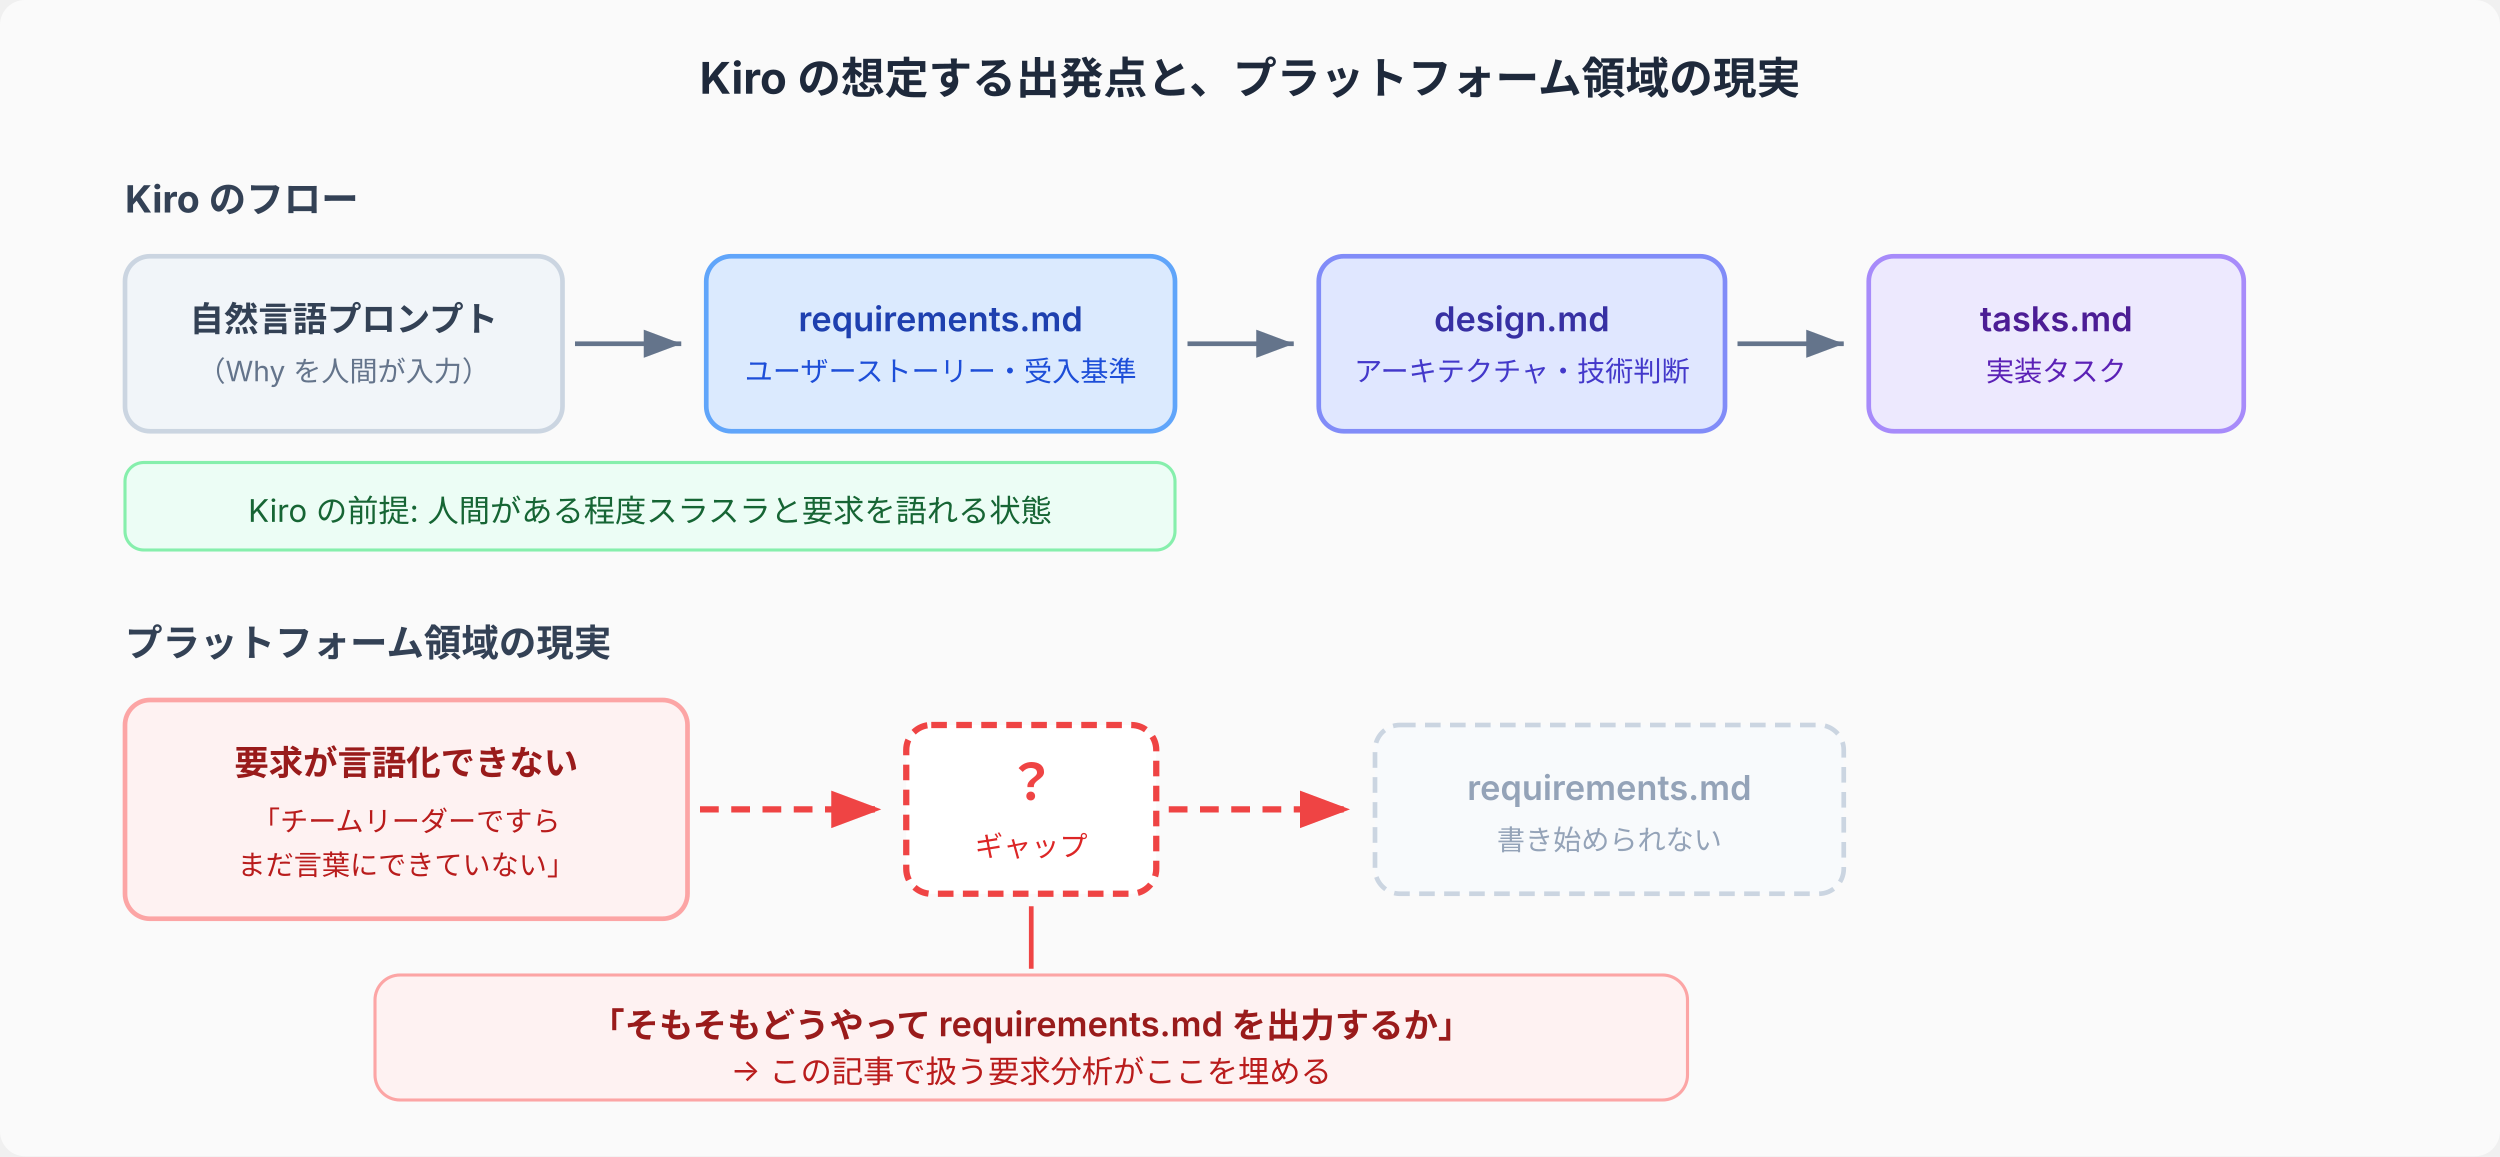
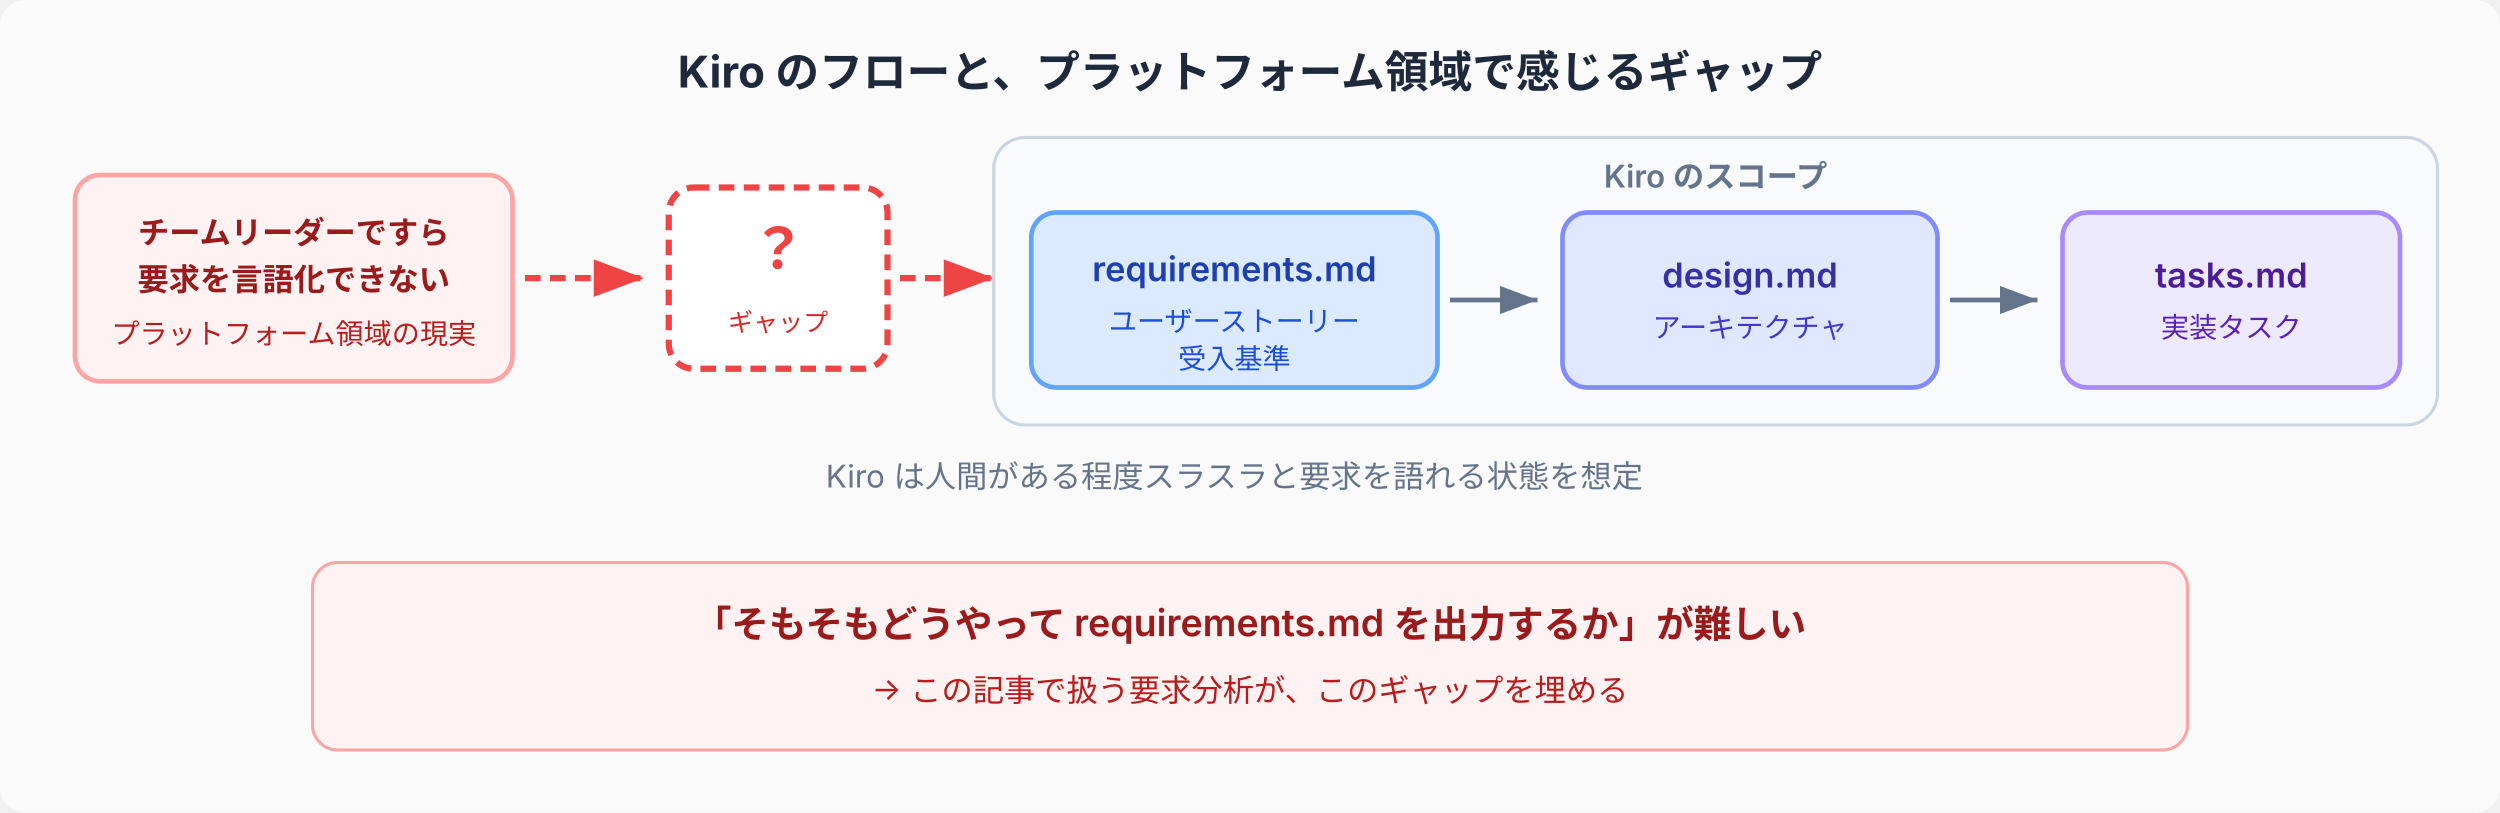
- <svg xmlns="http://www.w3.org/2000/svg" viewBox="0 0 800 370" font-family="system-ui, -apple-system, sans-serif">
+ <svg xmlns="http://www.w3.org/2000/svg" viewBox="0 0 800 260" font-family="system-ui, -apple-system, sans-serif">
  <defs>
    <marker id="arr" markerWidth="8" markerHeight="6" refX="8" refY="3" orient="auto">
      <path d="M0,0 L8,3 L0,6" fill="#64748b" />
    </marker>
    <marker id="arr-red" markerWidth="8" markerHeight="6" refX="8" refY="3" orient="auto">
      <path d="M0,0 L8,3 L0,6" fill="#ef4444" />
    </marker>
  </defs>
-   <rect width="800" height="370" fill="#fafafa" rx="8" />
-   <text x="400" y="30" text-anchor="middle" font-size="14" font-weight="700" fill="#1e293b">Kiro の想定する出発点と、プラットフォーム領域の現実</text>
-   <text x="40" y="68" font-size="12" font-weight="700" fill="#334155">Kiro のフロー</text>
-   <rect x="40" y="82" width="140" height="56" rx="8" fill="#f1f5f9" stroke="#cbd5e1" stroke-width="1.5" />
-   <text x="110" y="106" text-anchor="middle" font-size="11" font-weight="600" fill="#334155">自然言語プロンプト</text>
-   <text x="110" y="122" text-anchor="middle" font-size="9" fill="#64748b">（Why を人間が入力）</text>
-   <line x1="184" y1="110" x2="218" y2="110" stroke="#64748b" stroke-width="1.5" marker-end="url(#arr)" />
-   <rect x="226" y="82" width="150" height="56" rx="8" fill="#dbeafe" stroke="#60a5fa" stroke-width="1.5" />
-   <text x="301" y="106" text-anchor="middle" font-size="11" font-weight="600" fill="#1e40af">requirements.md</text>
-   <text x="301" y="122" text-anchor="middle" font-size="9" fill="#1d4ed8">ユーザーストーリー・受入基準</text>
-   <line x1="380" y1="110" x2="414" y2="110" stroke="#64748b" stroke-width="1.5" marker-end="url(#arr)" />
-   <rect x="422" y="82" width="130" height="56" rx="8" fill="#e0e7ff" stroke="#818cf8" stroke-width="1.5" />
-   <text x="487" y="106" text-anchor="middle" font-size="11" font-weight="600" fill="#3730a3">design.md</text>
-   <text x="487" y="122" text-anchor="middle" font-size="9" fill="#4338ca">アーキテクチャ・技術判断</text>
-   <line x1="556" y1="110" x2="590" y2="110" stroke="#64748b" stroke-width="1.5" marker-end="url(#arr)" />
-   <rect x="598" y="82" width="120" height="56" rx="8" fill="#ede9fe" stroke="#a78bfa" stroke-width="1.5" />
-   <text x="658" y="106" text-anchor="middle" font-size="11" font-weight="600" fill="#4c1d95">tasks.md</text>
-   <text x="658" y="122" text-anchor="middle" font-size="9" fill="#5b21b6">実装タスク</text>
-   <rect x="40" y="148" width="336" height="28" rx="6" fill="#ecfdf5" stroke="#86efac" stroke-width="1" />
-   <text x="208" y="167" text-anchor="middle" font-size="10" fill="#166534">Kiro の前提: 人間がある程度スラスラと要求を語れる状態</text>
-   <text x="40" y="210" font-size="12" font-weight="700" fill="#334155">プラットフォーム領域の現実</text>
-   <rect x="40" y="224" width="180" height="70" rx="8" fill="#fef2f2" stroke="#fca5a5" stroke-width="1.5" />
-   <text x="130" y="248" text-anchor="middle" font-size="11" font-weight="600" fill="#991b1b">要求が言語化できない</text>
-   <text x="130" y="266" text-anchor="middle" font-size="9" fill="#b91c1c">「チームリーダーですら</text>
-   <text x="130" y="280" text-anchor="middle" font-size="9" fill="#b91c1c">まだ言葉にできていない」</text>
-   <line x1="224" y1="259" x2="282" y2="259" stroke="#ef4444" stroke-width="2" stroke-dasharray="6,4" marker-end="url(#arr-red)" />
-   <rect x="290" y="232" width="80" height="54" rx="8" fill="#fff" stroke="#ef4444" stroke-width="2" stroke-dasharray="5,3" />
-   <text x="330" y="256" text-anchor="middle" font-size="16" font-weight="700" fill="#ef4444">？</text>
-   <text x="330" y="274" text-anchor="middle" font-size="9" fill="#dc2626">ギャップ</text>
-   <line x1="374" y1="259" x2="432" y2="259" stroke="#ef4444" stroke-width="2" stroke-dasharray="6,4" marker-end="url(#arr-red)" />
-   <rect x="440" y="232" width="150" height="54" rx="8" fill="#f8fafc" stroke="#cbd5e1" stroke-width="1.5" stroke-dasharray="5,3" />
-   <text x="515" y="256" text-anchor="middle" font-size="11" font-weight="600" fill="#94a3b8">requirements.md</text>
-   <text x="515" y="272" text-anchor="middle" font-size="9" fill="#94a3b8">書き始められない</text>
-   <line x1="330" y1="290" x2="330" y2="310" stroke="#ef4444" stroke-width="1.5" />
-   <rect x="120" y="312" width="420" height="40" rx="8" fill="#fef2f2" stroke="#fca5a5" stroke-width="1" />
-   <text x="330" y="332" text-anchor="middle" font-size="11" font-weight="600" fill="#991b1b">「そもそもどうやって requirements.md を出力するか」</text>
-   <text x="330" y="346" text-anchor="middle" font-size="10" fill="#b91c1c">→ この記事で扱う要求分析がここを埋める</text>
+   <rect width="800" height="260" fill="#fafafa" rx="8" />
+   <text x="400" y="28" text-anchor="middle" font-size="14" font-weight="700" fill="#1e293b">Kiro のフローと、プラットフォーム領域で感じるギャップ</text>
+   <rect x="24" y="56" width="140" height="66" rx="8" fill="#fef2f2" stroke="#fca5a5" stroke-width="1.5" />
+   <text x="94" y="78" text-anchor="middle" font-size="10" font-weight="600" fill="#991b1b">チームリーダーですら</text>
+   <text x="94" y="93" text-anchor="middle" font-size="10" font-weight="600" fill="#991b1b">要求を言語化できない</text>
+   <text x="94" y="110" text-anchor="middle" font-size="9" fill="#b91c1c">プラットフォーム領域の現実</text>
+   <line x1="168" y1="89" x2="206" y2="89" stroke="#ef4444" stroke-width="2" stroke-dasharray="5,3" marker-end="url(#arr-red)" />
+   <rect x="214" y="60" width="70" height="58" rx="8" fill="#fff" stroke="#ef4444" stroke-width="2" stroke-dasharray="5,3" />
+   <text x="249" y="86" text-anchor="middle" font-size="18" font-weight="700" fill="#ef4444">？</text>
+   <text x="249" y="106" text-anchor="middle" font-size="8" fill="#dc2626">ギャップ</text>
+   <line x1="288" y1="89" x2="318" y2="89" stroke="#ef4444" stroke-width="2" stroke-dasharray="5,3" marker-end="url(#arr-red)" />
+   <rect x="318" y="44" width="462" height="92" rx="10" fill="#f8fafc" stroke="#cbd5e1" stroke-width="1" />
+   <text x="549" y="60" text-anchor="middle" font-size="10" font-weight="600" fill="#64748b">Kiro のスコープ</text>
+   <rect x="330" y="68" width="130" height="56" rx="8" fill="#dbeafe" stroke="#60a5fa" stroke-width="1.5" />
+   <text x="395" y="90" text-anchor="middle" font-size="11" font-weight="600" fill="#1e40af">requirements.md</text>
+   <text x="395" y="106" text-anchor="middle" font-size="9" fill="#1d4ed8">ユーザーストーリー</text>
+   <text x="395" y="118" text-anchor="middle" font-size="9" fill="#1d4ed8">受入基準</text>
+   <line x1="464" y1="96" x2="492" y2="96" stroke="#64748b" stroke-width="1.5" marker-end="url(#arr)" />
+   <rect x="500" y="68" width="120" height="56" rx="8" fill="#e0e7ff" stroke="#818cf8" stroke-width="1.5" />
+   <text x="560" y="92" text-anchor="middle" font-size="11" font-weight="600" fill="#3730a3">design.md</text>
+   <text x="560" y="108" text-anchor="middle" font-size="9" fill="#4338ca">アーキテクチャ</text>
+   <line x1="624" y1="96" x2="652" y2="96" stroke="#64748b" stroke-width="1.5" marker-end="url(#arr)" />
+   <rect x="660" y="68" width="108" height="56" rx="8" fill="#ede9fe" stroke="#a78bfa" stroke-width="1.5" />
+   <text x="714" y="92" text-anchor="middle" font-size="11" font-weight="600" fill="#4c1d95">tasks.md</text>
+   <text x="714" y="108" text-anchor="middle" font-size="9" fill="#5b21b6">実装タスク</text>
+   <text x="395" y="156" text-anchor="middle" font-size="10" fill="#64748b">Kiro は人間がある程度スラスラと要求を語れる状態を想定</text>
+   <rect x="100" y="180" width="600" height="60" rx="8" fill="#fef2f2" stroke="#fca5a5" stroke-width="1" />
+   <text x="400" y="204" text-anchor="middle" font-size="12" font-weight="600" fill="#991b1b">「そもそもどうやって requirements.md を出力するか」が難しい</text>
+   <text x="400" y="224" text-anchor="middle" font-size="10" fill="#b91c1c">→ この記事で扱う要求分析が、このギャップを埋める</text>
</svg>
